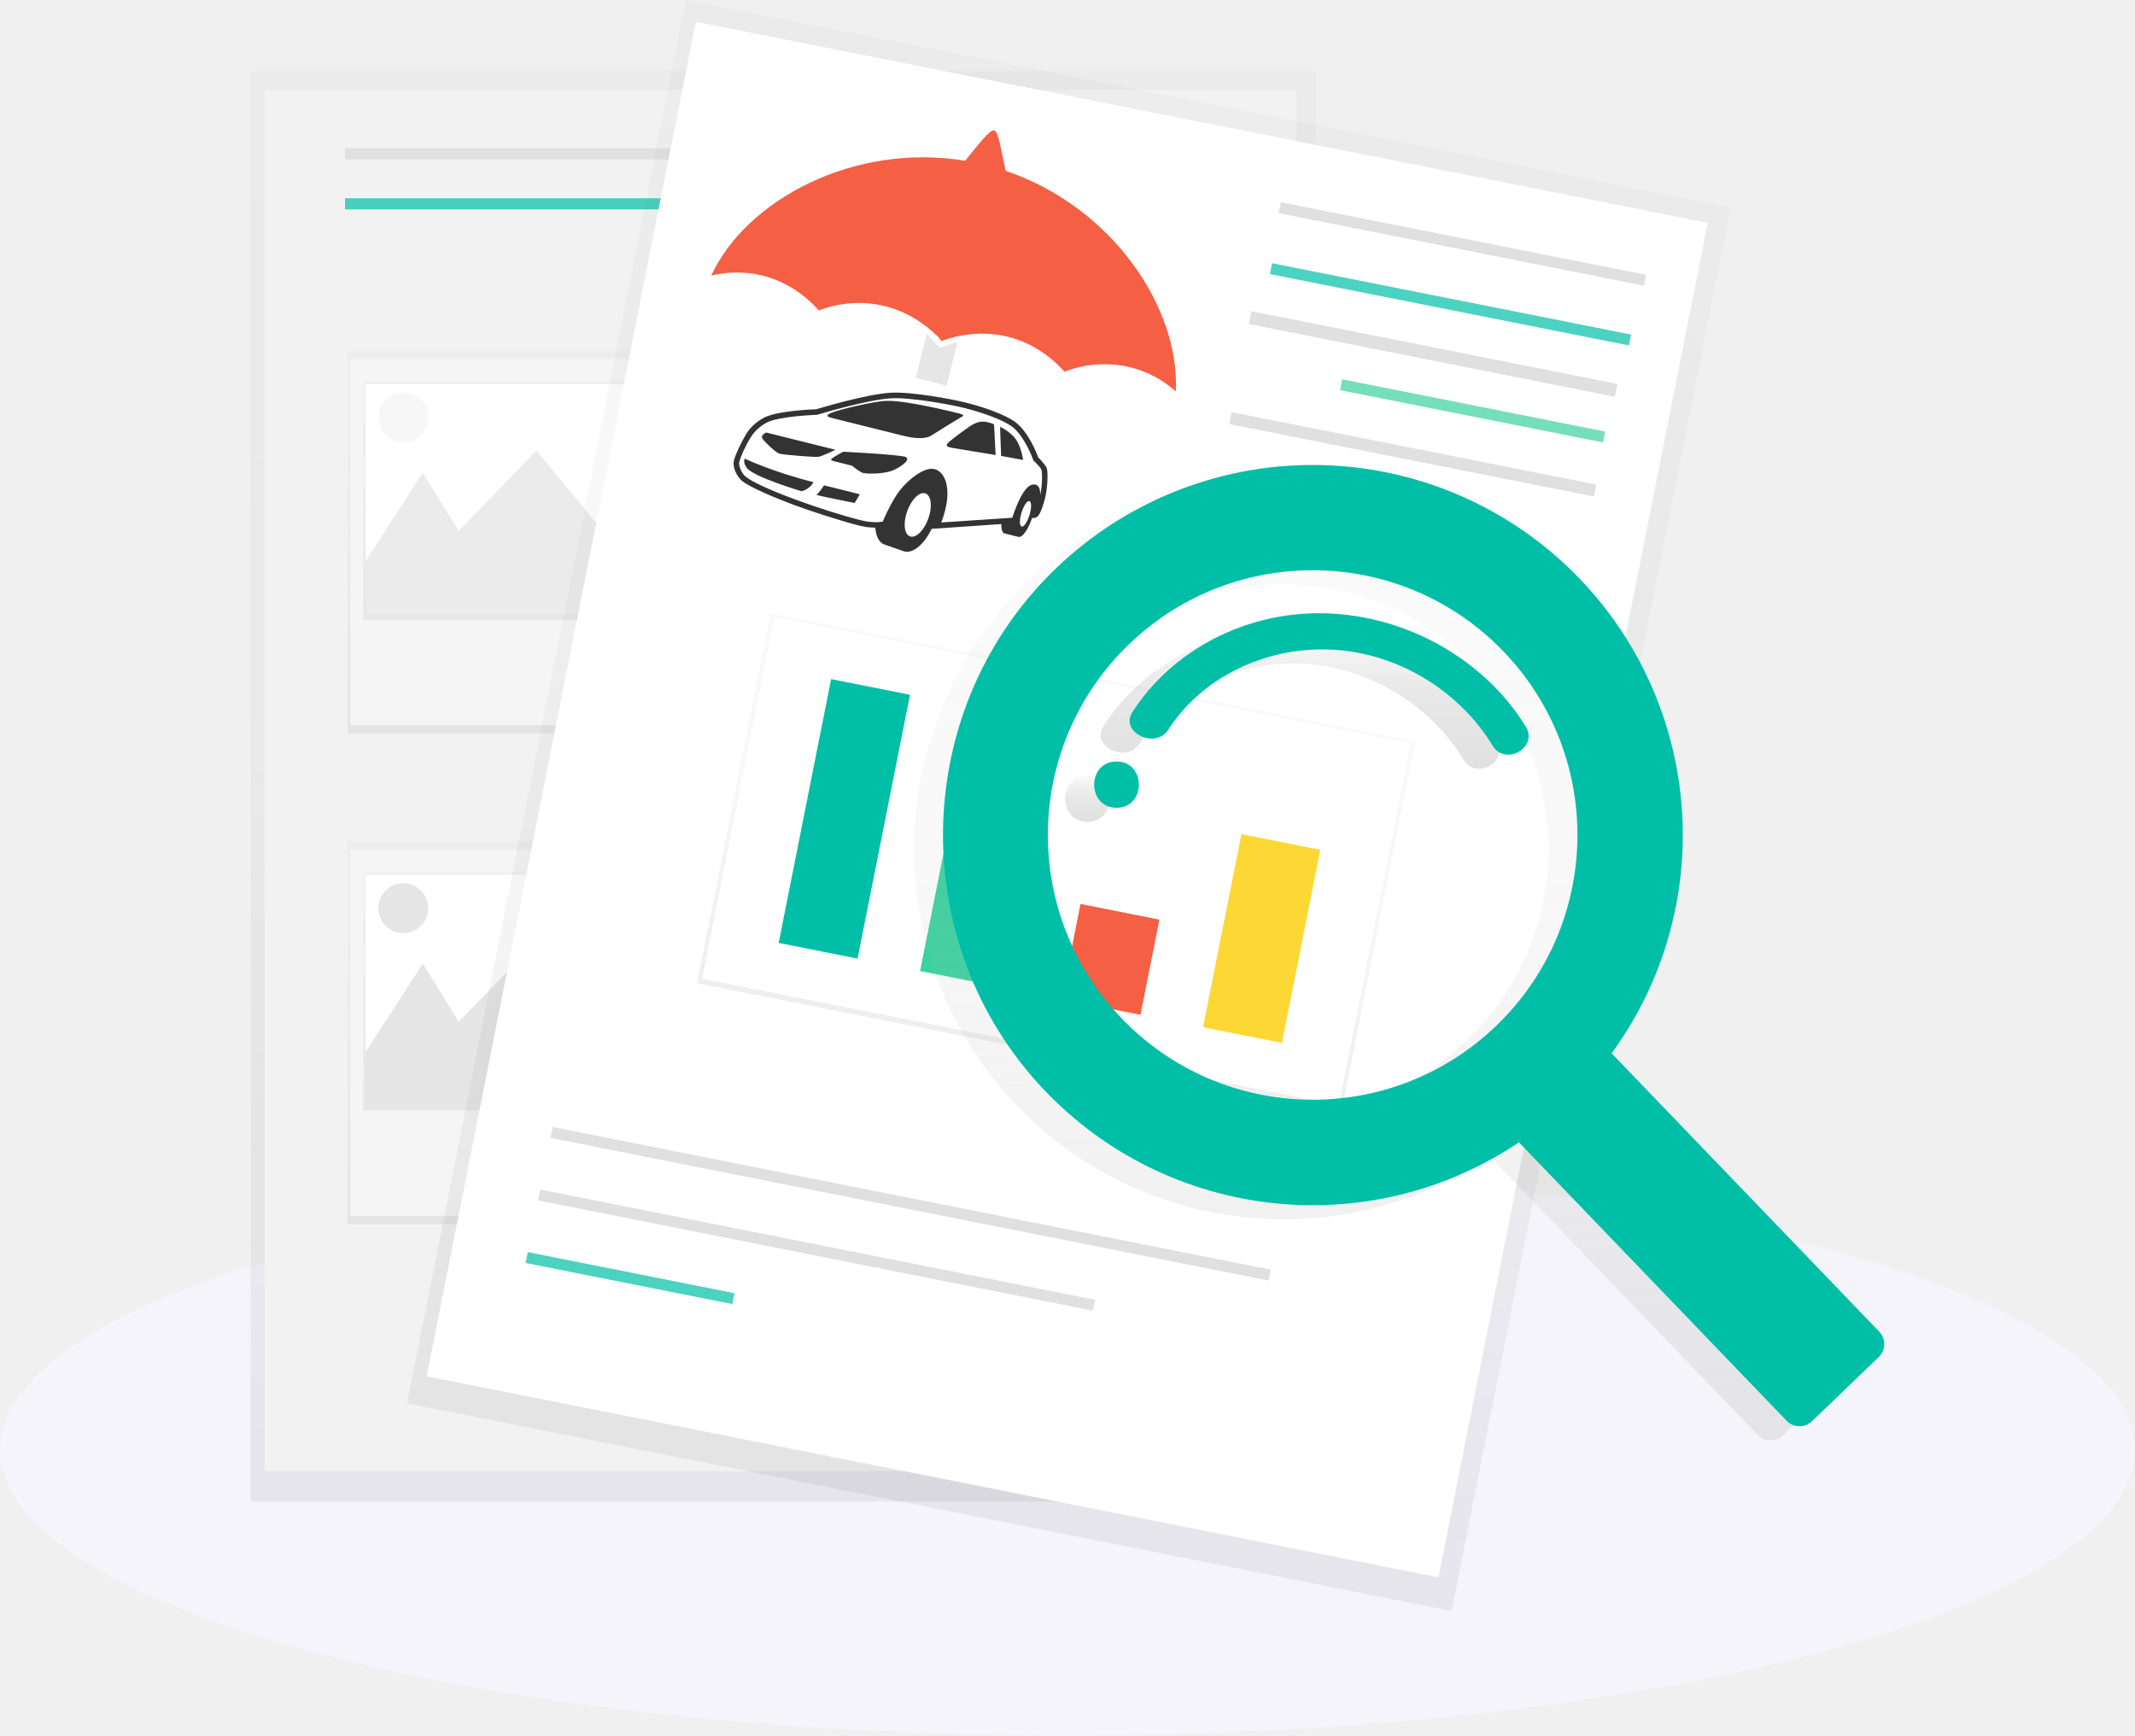
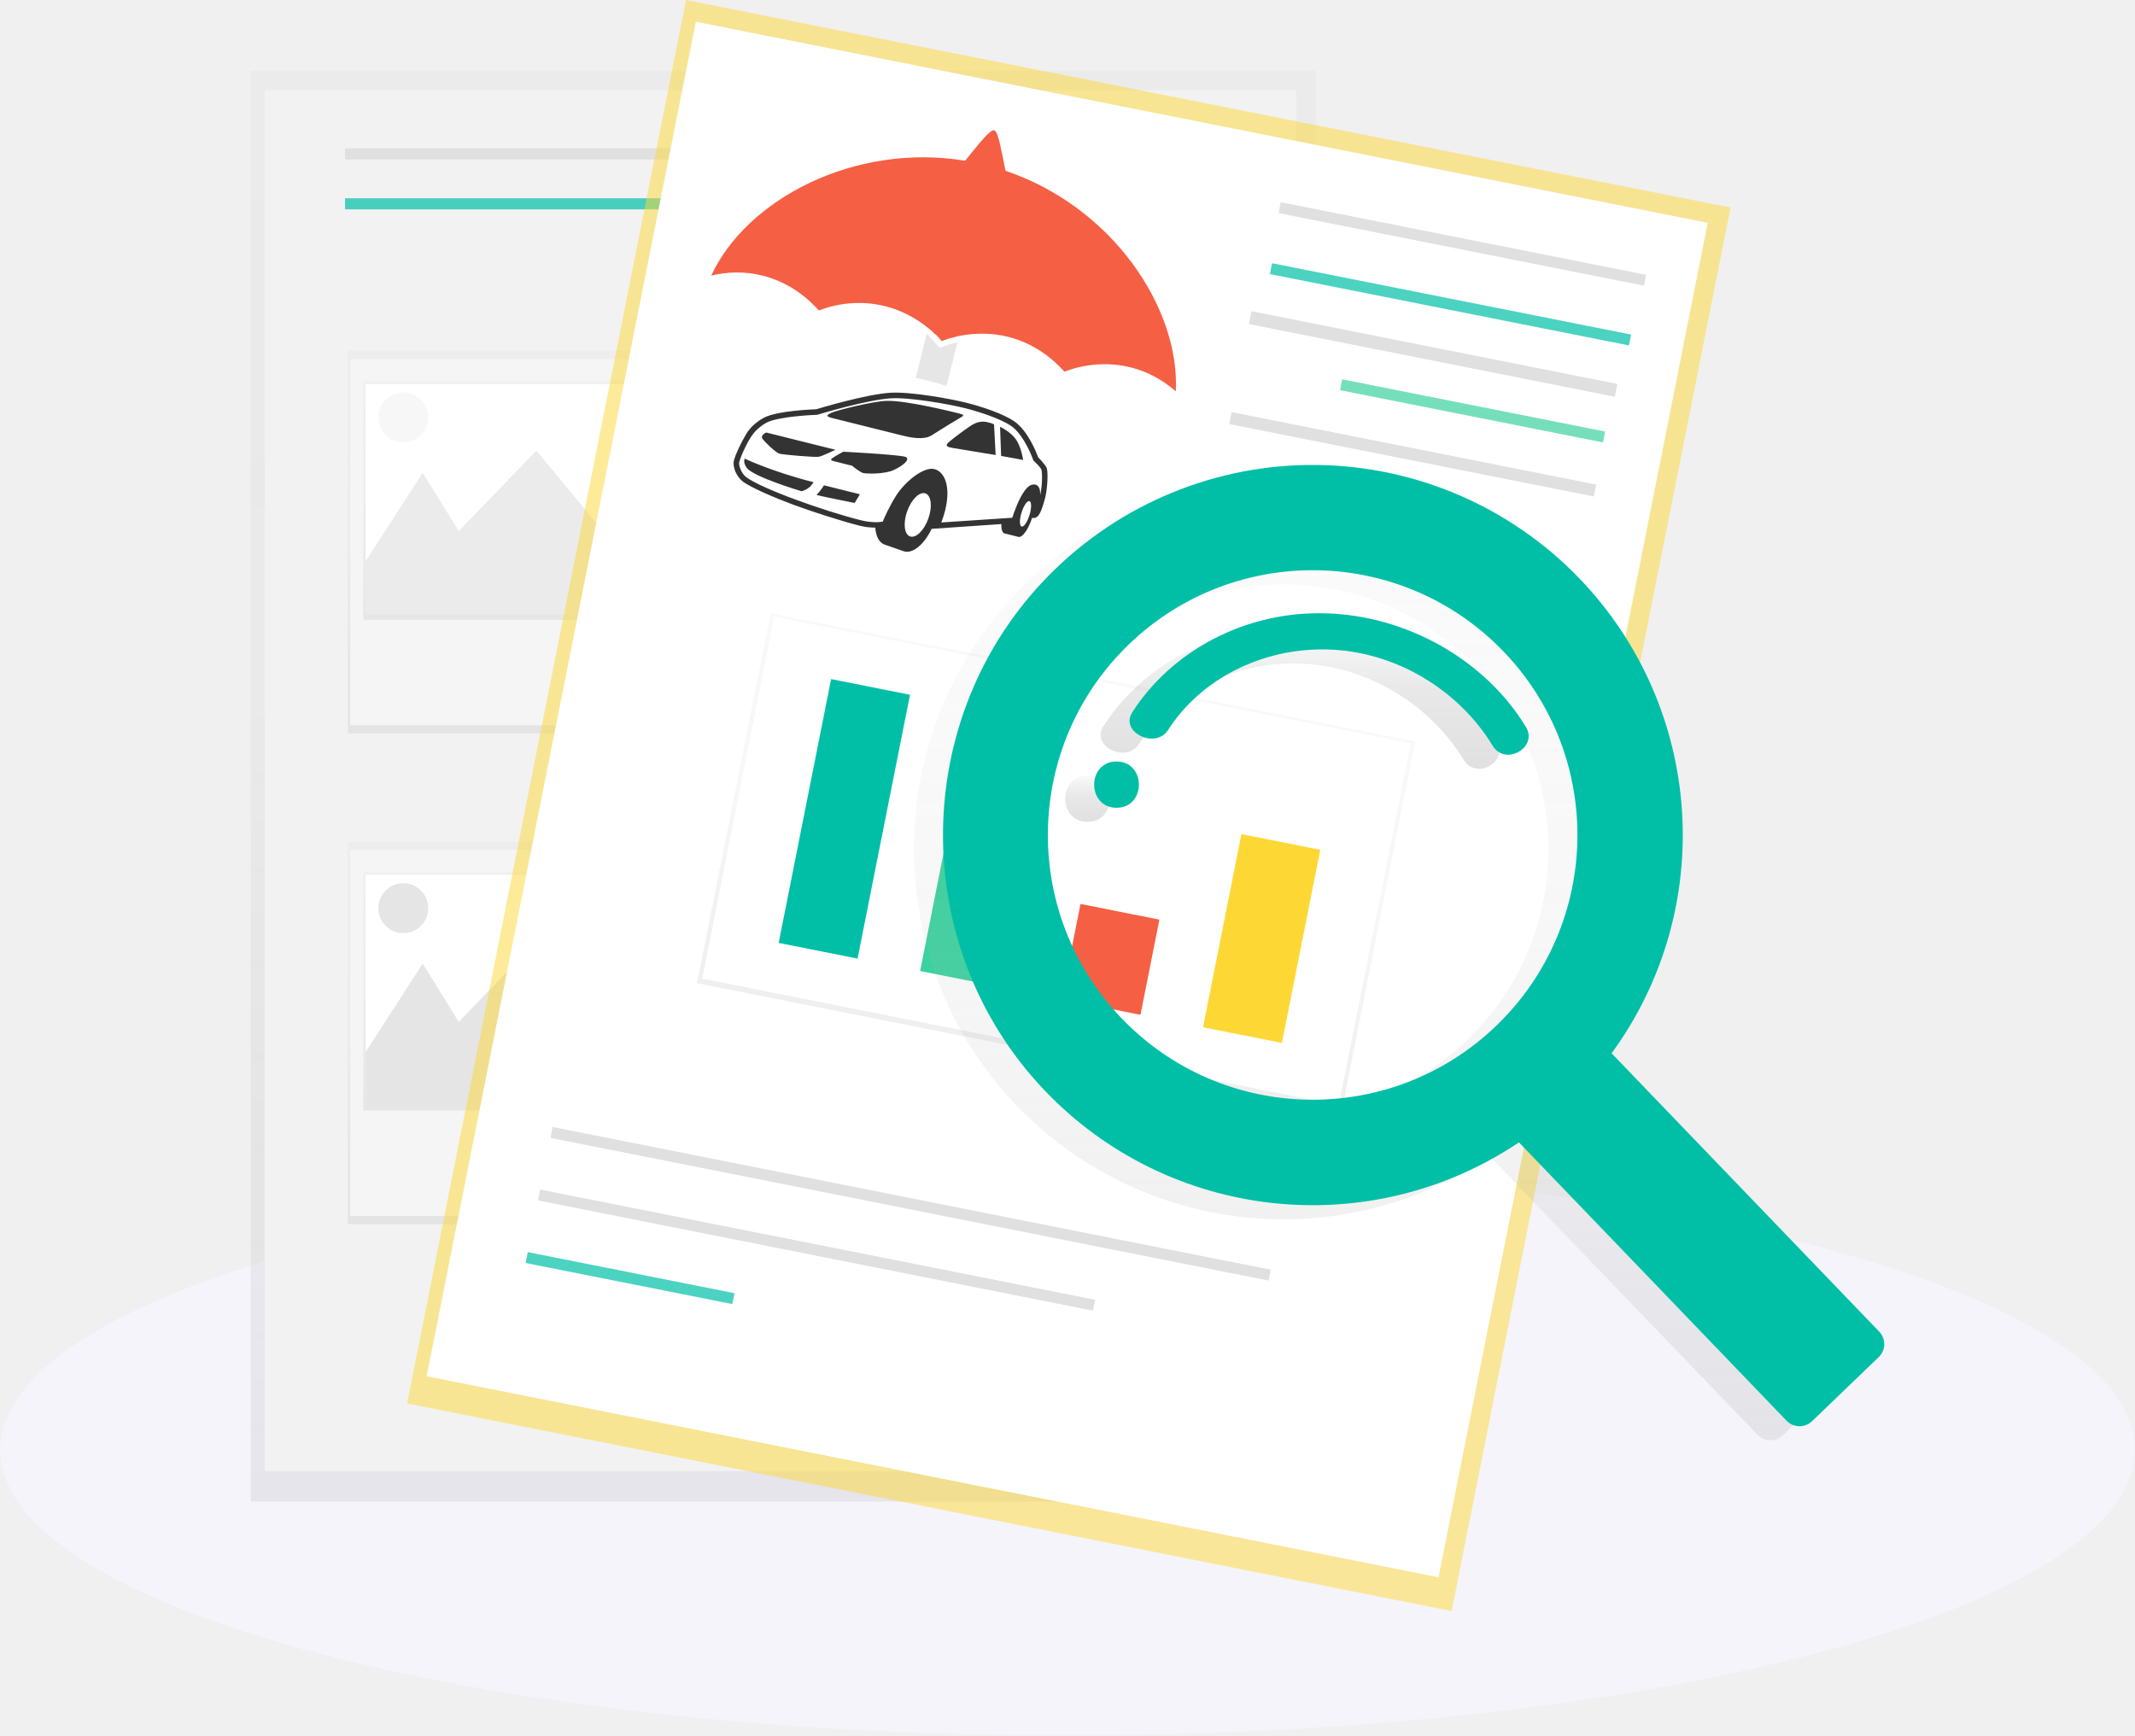
<svg xmlns="http://www.w3.org/2000/svg" xmlns:xlink="http://www.w3.org/1999/xlink" width="237.869mm" height="193.387mm" viewBox="0 0 237.869 193.387" version="1.1" id="svg3403">
  <defs id="defs3397">
    <linearGradient gradientUnits="userSpaceOnUse" y2="240.27" x2="675.05" y1="606.02" x1="675.05" id="deacd444-d5db-4c24-9492-02e57292be3c">
      <stop id="stop3948" stop-opacity="0.25" stop-color="gray" offset="0" />
      <stop id="stop3950" stop-opacity="0.12" stop-color="gray" offset="0.54" />
      <stop id="stop3952" stop-opacity="0.1" stop-color="gray" offset="1" />
    </linearGradient>
    <linearGradient xlink:href="#deacd444-d5db-4c24-9492-02e57292be3c" y2="301.65" x2="473.94" y1="635.65" x1="473.94" id="a1de9c2c-a914-4f57-a703-6b671b828453" />
    <linearGradient xlink:href="#deacd444-d5db-4c24-9492-02e57292be3c" y2="401.65" x2="363.44" y1="662.65" x1="363.44" id="33ead0d0-8f65-4117-bca2-44ecb419ecb0" />
    <linearGradient xlink:href="#deacd444-d5db-4c24-9492-02e57292be3c" y2="385.5" x2="849.68" y1="703.66" x1="849.68" id="9a5964b5-9011-4675-8f60-8033350848c0" />
    <linearGradient gradientUnits="userSpaceOnUse" y2="130.21" x2="378.37" y1="732.81" x1="378.37" id="a91ba363-77be-43f7-9cf6-91c4a3880d9c">
      <stop id="stop4162" stop-opacity="0.25" stop-color="gray" offset="0" />
      <stop id="stop4164" stop-opacity="0.12" stop-color="gray" offset="0.54" />
      <stop id="stop4166" stop-opacity="0.1" stop-color="gray" offset="1" />
    </linearGradient>
    <linearGradient xlink:href="#a91ba363-77be-43f7-9cf6-91c4a3880d9c" y2="248.16" x2="274.44" y1="409.32" x1="274.44" id="d1e6aa0e-d79d-4f6f-afbb-c37e9ed80ff9" />
    <linearGradient xlink:href="#a91ba363-77be-43f7-9cf6-91c4a3880d9c" y2="261.01" x2="274.44" y1="361.44" x1="274.44" id="a279b039-1afd-4281-8292-ccd5c8c9b734" />
    <clipPath transform="translate(-179 -60.54)" id="42e7b1d1-2be2-47b0-aacb-a853df270819">
      <rect height="96.93" width="143.79" y="322.72" x="381.54" data-name="&lt;Rectangle&gt;" id="cf34cfb5-9399-4bae-9cea-d47bbef6cb3a" style="fill:#ffffff" />
    </clipPath>
    <linearGradient xlink:href="#a91ba363-77be-43f7-9cf6-91c4a3880d9c" y2="454.87" x2="274.44" y1="616.03" x1="274.44" id="972637f2-71db-4198-9c75-a0854a7fe249" />
    <linearGradient xlink:href="#a91ba363-77be-43f7-9cf6-91c4a3880d9c" y2="467.72" x2="274.44" y1="568.15" x1="274.44" id="6c85befd-f960-412c-83e0-663d4b13bf85" />
    <clipPath transform="translate(-179 -60.54)" id="f66b8fac-771d-49bf-85c7-4ce29a79f723">
      <rect height="96.93" width="143.79" y="529.42" x="381.54" data-name="&lt;Rectangle&gt;" id="7439734d-5f7c-428f-88ce-e68b86a45c07" style="fill:#ffffff" />
    </clipPath>
-     <linearGradient xlink:href="#a91ba363-77be-43f7-9cf6-91c4a3880d9c" gradientTransform="rotate(90,665.375,476.845)" y2="163.26" x2="688.76" y1="765.86" x1="688.76" id="598f8edf-c762-4b18-b52d-250fc678075a" />
+     <linearGradient xlink:href="#a5c94603-d688-4cb8-935e-8753937e09f1" gradientTransform="rotate(90,665.375,476.845)" y2="163.26" x2="688.76" y1="765.86" x1="688.76" id="598f8edf-c762-4b18-b52d-250fc678075a" />
    <linearGradient xlink:href="#a91ba363-77be-43f7-9cf6-91c4a3880d9c" gradientTransform="rotate(90,662.7,498.69)" y2="409.67" x2="688.18" y1="568.49" x1="688.18" id="013b841e-9a42-49b8-8a36-6db9ed002b72" />
    <linearGradient gradientUnits="userSpaceOnUse" y2="362.71" x2="810.6" y1="767.54" x1="810.6" id="f8cab3c1-d868-48bc-b87d-cd2075ddc26a">
      <stop id="stop4179" stop-opacity="0.25" stop-color="#b3b3b3" offset="0" />
      <stop id="stop4181" stop-opacity="0.1" stop-color="#b3b3b3" offset="0.54" />
      <stop id="stop4183" stop-opacity="0.05" stop-color="#b3b3b3" offset="1" />
    </linearGradient>
    <linearGradient gradientUnits="userSpaceOnUse" y2="487.6" x2="685.49" y1="507.08" x1="685.49" id="043d467e-585e-47c7-bb2c-06dd6f5be04b">
      <stop id="stop4186" stop-opacity="0.12" offset="0" />
      <stop id="stop4188" stop-opacity="0.09" offset="0.55" />
      <stop id="stop4190" stop-opacity="0.02" offset="1" />
    </linearGradient>
    <linearGradient xlink:href="#043d467e-585e-47c7-bb2c-06dd6f5be04b" y2="425.15" x2="774.99" y1="484.73" x1="774.99" id="be08032f-102d-431e-9b5f-1e4ebfc8159b" />
    <style id="style4449">.cls-1{fill:none;}</style>
    <style id="style4485" type="text/css">
   
    .fil0 {fill:black}
   
  </style>
    <linearGradient gradientUnits="userSpaceOnUse" y2="51.81" x2="506" y1="757.81" x1="506" id="44dab5fe-2df9-47ba-adb2-140775afca0e">
      <stop id="stop4510" stop-opacity="0.25" stop-color="#b3b3b3" offset="0" />
      <stop id="stop4512" stop-opacity="0.1" stop-color="#b3b3b3" offset="0.54" />
      <stop id="stop4514" stop-opacity="0.05" stop-color="#b3b3b3" offset="1" />
    </linearGradient>
    <linearGradient xlink:href="#44dab5fe-2df9-47ba-adb2-140775afca0e" y2="3.5" x2="49.46" y1="96.5" x1="49.46" id="b071ddd1-33a6-4512-b8b6-1cee124e019a" />
    <linearGradient gradientUnits="userSpaceOnUse" y2="596.12" x2="627.87" y1="796.38" x1="627.87" id="d200849e-56d5-45c5-85eb-e9070e3330a6">
      <stop id="stop4518" stop-opacity="0.25" stop-color="gray" offset="0" />
      <stop id="stop4520" stop-opacity="0.12" stop-color="gray" offset="0.54" />
      <stop id="stop4522" stop-opacity="0.1" stop-color="gray" offset="1" />
    </linearGradient>
    <linearGradient xlink:href="#d200849e-56d5-45c5-85eb-e9070e3330a6" y2="645.68" x2="627.87" y1="746.82" x1="627.87" id="39846f9a-c4dd-4a41-91c8-743bb7d77e65" />
    <linearGradient xlink:href="#44dab5fe-2df9-47ba-adb2-140775afca0e" y2="96.81" x2="611" y1="802.81" x1="611" id="af8f0828-33b7-4bd6-b50f-ae3d37501acf" />
    <linearGradient xlink:href="#44dab5fe-2df9-47ba-adb2-140775afca0e" y2="48.5" x2="154.46" y1="141.5" x1="154.46" id="152252ce-949a-4e00-886c-6a46b2444b40" />
    <linearGradient gradientUnits="userSpaceOnUse" gradientTransform="translate(-9.77,-29.03)" y2="193.38" x2="459.12" y1="621" x1="459.12" id="161b0b7e-f39b-42f9-9ca9-e5f4182b27e7">
      <stop id="stop4698" stop-opacity="0.25" stop-color="gray" offset="0" />
      <stop id="stop4700" stop-opacity="0.12" stop-color="gray" offset="0.54" />
      <stop id="stop4702" stop-opacity="0.1" stop-color="gray" offset="1" />
    </linearGradient>
    <linearGradient gradientUnits="userSpaceOnUse" gradientTransform="translate(-44.96,-24.28)" y2="192.97" x2="459.12" y1="355.96" x1="459.12" id="0379165a-8b01-4db8-a9fd-a7f74912e5f9">
      <stop id="stop4705" stop-opacity="0.25" stop-color="#b3b3b3" offset="0" />
      <stop id="stop4707" stop-opacity="0.1" stop-color="#b3b3b3" offset="0.54" />
      <stop id="stop4709" stop-opacity="0.05" stop-color="#b3b3b3" offset="1" />
    </linearGradient>
    <linearGradient gradientUnits="userSpaceOnUse" gradientTransform="rotate(163.7398,613.7964,311.3179)" y2="466.67" x2="893.49" y1="384.1" x1="890.03" id="a5c94603-d688-4cb8-935e-8753937e09f1">
      <stop id="stop4712" stop-opacity="0.12" offset="0" />
      <stop id="stop4714" stop-opacity="0.09" offset="0.55" />
      <stop id="stop4716" stop-opacity="0.02" offset="1" />
    </linearGradient>
    <linearGradient xlink:href="#161b0b7e-f39b-42f9-9ca9-e5f4182b27e7" y2="285.78" x2="630.78" y1="714.25" x1="630.78" id="452544f9-f0e1-48f7-bf2a-2e6d32ceef9c" />
    <linearGradient xlink:href="#161b0b7e-f39b-42f9-9ca9-e5f4182b27e7" gradientTransform="translate(15.96,0.36)" y2="245.08" x2="737.4" y1="672.7" x1="737.4" id="b357cf12-7038-49e2-a945-bede915bae9c" />
    <linearGradient xlink:href="#0379165a-8b01-4db8-a9fd-a7f74912e5f9" gradientTransform="translate(1.98,1.1)" y2="244.68" x2="737.4" y1="407.66" x1="737.4" id="ea27b32b-d891-4df9-a7ed-488b1d56dfe9" />
    <linearGradient xlink:href="#a5c94603-d688-4cb8-935e-8753937e09f1" gradientTransform="rotate(173.26,626.9645,354.4012)" y2="411.61" x2="615.85" y1="329.04" x1="612.39" id="e9a0bbc5-d046-4610-9b74-eda9798afd67" />
    <linearGradient xlink:href="#161b0b7e-f39b-42f9-9ca9-e5f4182b27e7" y2="0.4" x2="382.92" y1="428.03" x1="382.92" id="d89d3977-de30-46d1-ab57-98fa636459b9" />
    <linearGradient xlink:href="#0379165a-8b01-4db8-a9fd-a7f74912e5f9" y2="0" x2="382.92" y1="162.99" x1="382.92" id="1e925d76-3047-4c1e-82a0-04113f14e226" />
    <linearGradient xlink:href="#a5c94603-d688-4cb8-935e-8753937e09f1" gradientTransform="matrix(-1,0.01,-0.01,-1,1253.94,688.13)" y2="580.79" x2="732.9" y1="498.21" x1="729.45" id="9a56d00c-164c-4fec-8f17-f5f893f4fff9" />
    <linearGradient xlink:href="#161b0b7e-f39b-42f9-9ca9-e5f4182b27e7" y2="254.91" x2="328.81" y1="746.14" x1="328.81" id="595bce0a-5d70-43e8-a094-99f33f4517de" />
    <linearGradient xlink:href="#161b0b7e-f39b-42f9-9ca9-e5f4182b27e7" y2="373.01" x2="329.34" y1="675.01" x1="329.34" id="7d63bf16-77e8-4c09-b275-41a64fa57a97" />
    <linearGradient xlink:href="#a5c94603-d688-4cb8-935e-8753937e09f1" gradientTransform="matrix(-1,0.01,-0.01,-1,1253.94,688.13)" y2="208.87" x2="690.12" y1="52.97" x1="683.6" id="cafffc46-2bab-4c9b-8a17-f57a9c7cb665" />
    <style id="style5041" type="text/css">
   
    .str0 {stroke:black;stroke-width:3.022}
    .fil1 {fill:none}
    .fil0 {fill:black}
    .fil2 {fill:black}
   
  </style>
    <linearGradient xlink:href="#a91ba363-77be-43f7-9cf6-91c4a3880d9c" id="linearGradient5478" gradientUnits="userSpaceOnUse" x1="378.37" y1="732.81" x2="378.37" y2="130.21" />
    <linearGradient xlink:href="#043d467e-585e-47c7-bb2c-06dd6f5be04b" id="linearGradient5480" gradientUnits="userSpaceOnUse" x1="685.49" y1="507.08" x2="685.49" y2="487.6" />
  </defs>
  <g id="layer1" transform="translate(267.119,77.30952)">
    <ellipse id="ellipse3024" ry="31.849" rx="118.934" cy="84.229" cx="-148.185" style="opacity:0.638;fill:#f6f5ff;fill-opacity:1;stroke:none;stroke-width:0.256;stroke-opacity:1" />
    <g id="g5476">
      <g transform="matrix(0.2645833,0,0,0.2645833,-279.9667,-103.8834)" id="g4416">
        <g style="opacity:0.5" id="g4200">
          <rect style="fill:url(#linearGradient5478)" x="154.15" y="130.21" width="448.44" height="602.6" id="rect4198" />
        </g>
        <rect style="fill:#f2f2f2" x="159.99" y="138.39" width="434.43" height="581.58" id="rect4202" />
        <rect style="fill:#e0e0e0" x="193.86" y="162.91" width="149.48" height="4.67" id="rect4204" />
        <rect style="opacity:0.7;fill:#00bfa6" x="193.86" y="183.93" width="149.48" height="4.67" id="rect4206" />
        <rect style="fill:#e0e0e0" x="365.53" y="162.91" width="149.48" height="4.67" id="rect4208" />
        <rect style="fill:#e0e0e0" x="388.88" y="296.05" width="149.48" height="4.67" id="rect4210" />
        <rect style="fill:#e0e0e0" x="392.39" y="308.89" width="149.48" height="4.67" id="rect4212" />
        <rect style="fill:#e0e0e0" x="399.4" y="321.74" width="149.48" height="4.67" id="rect4214" />
        <rect style="fill:#e0e0e0" x="388.88" y="502.75" width="149.48" height="4.67" id="rect4216" />
        <rect style="fill:#e0e0e0" x="392.39" y="515.6" width="149.48" height="4.67" id="rect4218" />
        <rect style="fill:#e0e0e0" x="399.4" y="528.44" width="149.48" height="4.67" id="rect4220" />
        <g style="opacity:0.5" id="g4224">
          <rect style="fill:url(#d1e6aa0e-d79d-4f6f-afbb-c37e9ed80ff9)" x="195.03" y="248.16" width="158.82" height="161.16" id="rect4222" />
        </g>
        <rect style="fill:#f5f5f5" x="196.03" y="251.67" width="156.32" height="154.15" id="rect4226" />
        <g style="opacity:0.5" id="g4230">
          <rect style="fill:url(#a279b039-1afd-4281-8292-ccd5c8c9b734)" x="201.54" y="261.01" width="145.8" height="100.43" id="rect4228" />
        </g>
        <rect style="fill:#ffffff" id="e1f34465-d008-41db-868b-e00503fb87b3" data-name="&lt;Rectangle&gt;" x="202.54" y="262.18" width="143.79" height="96.93" />
        <g clip-path="url(#42e7b1d1-2be2-47b0-aacb-a853df270819)" id="g4237">
          <polygon style="opacity:0.4;fill:#cccccc" points="190.35,355.61 226.56,299.55 241.74,324.07 274.44,290.21 302.47,324.07 326.99,273.86 390.05,374.29 185.68,367.28 " id="polygon4233" />
          <circle style="opacity:0.4;fill:#ececec" cx="218.38" cy="276.19" r="10.51" id="circle4235" />
        </g>
        <g style="opacity:0.5" id="g4241">
          <rect style="fill:url(#972637f2-71db-4198-9c75-a0854a7fe249)" x="195.03" y="454.87" width="158.82" height="161.16" id="rect4239" />
        </g>
        <rect style="fill:#f5f5f5" x="196.03" y="458.37" width="156.32" height="154.15" id="rect4243" />
        <g style="opacity:0.5" id="g4247">
          <rect style="fill:url(#6c85befd-f960-412c-83e0-663d4b13bf85)" x="201.54" y="467.72" width="145.8" height="100.43" id="rect4245" />
        </g>
        <rect style="fill:#ffffff" id="c95ac4f6-be4d-44a3-92c2-5c8066e2b531" data-name="&lt;Rectangle&gt;" x="202.54" y="468.88" width="143.79" height="96.93" />
        <g clip-path="url(#f66b8fac-771d-49bf-85c7-4ce29a79f723)" id="g4254">
          <polygon style="opacity:0.4;fill:#bdbdbd" points="190.35,562.31 226.56,506.25 241.74,530.78 274.44,496.91 302.47,530.78 326.99,480.56 390.05,580.99 185.68,573.99 " id="polygon4250" />
          <circle style="opacity:0.4;fill:#bdbdbd" cx="218.38" cy="482.9" r="10.51" id="circle4252" />
        </g>
        <g style="opacity:0.5" id="g4258">
-           <rect style="fill:url(#598f8edf-c762-4b18-b52d-250fc678075a)" x="376.36" y="276.01" width="602.6" height="448.44" transform="rotate(-78.76,551.2527,578.9986)" id="rect4256" />
+           <rect style="fill:#fdd835;fill-opacity:1;opacity:1" x="376.36" y="276.01" width="602.6" height="448.44" transform="rotate(-78.76,551.2527,578.9986)" id="rect4256" />
        </g>
        <rect style="fill:#ffffff" x="386.18" y="280.49" width="581.58" height="434.43" transform="rotate(-78.76,550.568,576.479)" id="rect4260" />
        <rect style="fill:#e0e0e0" x="612.771" y="67.452" width="156.854" height="4.67" transform="rotate(11.24)" id="rect4262" />
        <rect style="fill:#e0e0e0" x="456.83" y="665.62" width="308.31" height="4.67" transform="rotate(11.24,829.2109,-271.6759)" id="rect4264" />
        <rect style="fill:#e0e0e0" x="452.26" y="685.13" width="238.24" height="4.67" transform="rotate(11.24,789.6245,-252.1843)" id="rect4266" />
        <rect style="opacity:0.7;fill:#00bfa6" x="448.46" y="696.91" width="88.75" height="4.67" transform="rotate(11.24,711.0588,-240.4002)" id="rect4268" />
        <rect style="opacity:0.7;fill:#00bfa6" x="614.195" y="93.357" width="154.15" height="4.67" transform="rotate(11.24)" id="rect4270" />
        <rect style="fill:#e0e0e0" x="609.628" y="114.873" width="157.094" height="5.513" transform="rotate(11.24)" id="rect4272" />
        <rect style="opacity:0.7;fill:#3ad29f" x="652.677" y="135.553" width="112.899" height="4.67" transform="rotate(11.24)" id="rect4274" />
        <g style="opacity:0.5" id="g4280">
          <rect style="fill:url(#013b841e-9a42-49b8-8a36-6db9ed002b72)" x="592.89" y="385.78" width="158.82" height="276.77" transform="rotate(-78.76,545.8979,602.9367)" id="rect4278" />
        </g>
        <rect style="fill:#ffffff" x="535.78" y="445.94" width="273.27" height="155.32" transform="rotate(11.24,890.6726,-416.089)" id="rect4282" />
        <rect style="fill:#00bfa6" x="566.14" y="449.2" width="33.87" height="113.28" transform="rotate(11.24,801.3018,-433.8184)" id="rect4286" />
        <rect style="fill:#3ad29f" x="622.06" y="498.05" width="33.87" height="75.91" transform="rotate(11.24,857.2141,-403.6646)" id="rect4288" />
        <rect style="fill:#f55f44" x="678.21" y="544.59" width="33.87" height="40.87" transform="rotate(11.24,913.3771,-374.6128)" id="rect4290" />
        <rect style="fill:#fdd835" x="741.87" y="514.79" width="33.87" height="82.92" transform="rotate(11.24,977.0527,-383.3925)" id="rect4292" />
        <path style="fill:url(#f8cab3c1-d868-48bc-b87d-cd2075ddc26a)" d="m 880.45,410.55 a 155.89,155.89 0 0 0 -223.11,-1.68 c -59,59.48 -60,156.33 -2.29,217.07 A 155.89,155.89 0 0 0 854.95,648 l 112.69,117.21 a 7.59,7.59 0 0 0 10.73,0.21 l 28.08,-27 a 7.59,7.59 0 0 0 0.21,-10.73 L 894,610.49 A 155.9,155.9 0 0 0 880.45,410.55 Z M 845.35,599 a 111.5,111.5 0 1 1 3.1,-157.66 111.5,111.5 0 0 1 -3.1,157.66 z" transform="translate(-179,-60.54)" id="path4294" />
        <path style="fill:url(#linearGradient5480)" d="m 685.49,487.6 c -12.54,0 -12.56,19.49 0,19.49 12.56,0 12.56,-19.49 0,-19.49 z" transform="translate(-179,-60.54)" id="path4296" />
        <path style="fill:url(#be08032f-102d-431e-9b5f-1e4ebfc8159b)" d="m 772.9,425.17 c -33.75,-0.76 -64.46,16.17 -80.79,41.73 -5.33,8.34 9.8,15.71 15.1,7.41 13.52,-21.16 39.21,-34.6 67,-33.9 29.12,0.73 55.62,17.39 69.65,40.51 5.32,8.77 19.27,0.8 14,-7.92 -17.06,-28 -50.1,-47 -84.96,-47.83 z" transform="translate(-179,-60.54)" id="path4298" />
        <path transform="translate(-179,-60.54)" style="fill:#00bfa6" d="m 892.68,404.63 a 155.89,155.89 0 0 0 -223.11,-1.68 c -59,59.48 -60,156.33 -2.29,217.07 a 155.89,155.89 0 0 0 199.9,22.05 l 112.68,117.22 a 7.59,7.59 0 0 0 10.73,0.21 l 28.08,-27 a 7.59,7.59 0 0 0 0.21,-10.73 L 906.19,604.56 A 155.9,155.9 0 0 0 892.68,404.63 Z M 857.58,593 a 111.5,111.5 0 1 1 3.1,-157.66 111.5,111.5 0 0 1 -3.1,157.66 z" id="path4300" />
        <path style="fill:#00bfa6" d="m 697.72,481.67 c -12.54,0 -12.56,19.49 0,19.49 12.56,0 12.56,-19.49 0,-19.49 z" transform="translate(-179,-60.54)" id="path4302" />
        <path style="fill:#00bfa6" d="m 785.13,419.25 c -33.75,-0.76 -64.46,16.17 -80.79,41.73 -5.33,8.34 9.8,15.71 15.1,7.41 13.52,-21.16 39.21,-34.6 67,-33.9 29.12,0.73 55.62,17.39 69.65,40.51 5.32,8.77 19.27,0.8 14,-7.92 C 853,439 820,420 785.13,419.25 Z" transform="translate(-179,-60.54)" id="path4304" />
      </g>
      <g transform="matrix(0.694591,0.173181,-0.173181,0.694591,7.77515,-324.6204)" id="g5327">
        <g id="g4422" transform="matrix(0.6213956,0,0,0.6213956,-160.8518,436.956)">
          <path style="fill:#333333;fill-opacity:1" d="M 76.523,36.164 C 76.125,35.518 73.962,34.129 73.753,34.014 73.11,33.082 69.73,28.215 65.722,26.699 62.531,25.534 57,25.107 52.867,25.1 48.721,25.107 38.73,25.77 33.967,27.264 28.076,29.131 17.889,35.198 16.923,35.772 15.94,36.071 7.477,38.505 4.657,41.044 3.9,41.747 2.157,43.533 1.412,45.957 0.667,48.381 0.007,51.623 0,53.23 c 0.076,1.942 1.763,3.716 3.227,4.472 2.326,1.092 9.374,2.165 13.789,2.66 4.467,0.503 12.767,1.091 17.468,1.093 1.546,0 2.879,-0.215 3.94,-0.482 0.671,2.039 1.81,3.404 3.234,3.553 l 5.056,0.461 c 2.324,0.244 4.595,-2.814 5.487,-7.137 l 16.643,-5.378 c 0.277,1.241 0.734,2.046 1.294,2.078 h 3.631 c 1.004,0.053 1.955,-2.377 2.181,-5.485 0.073,0.008 0.148,0.016 0.226,0.012 0.398,-0.02 0.99,-0.387 1.25,-1.151 0.293,-0.786 0.475,-2.478 0.475,-4.537 -0.003,-2.139 -0.672,-5.9 -1.378,-7.225 z M 50.764,55.606 c -0.322,3.144 -1.832,5.559 -3.371,5.396 -1.541,-0.163 -2.53,-2.844 -2.207,-5.987 0.32,-3.145 1.832,-5.561 3.371,-5.398 1.541,0.164 2.527,2.844 2.207,5.989 z m 24.379,-7.03 c -0.102,1.835 -0.65,3.297 -1.225,3.266 -0.58,-0.031 -0.963,-1.547 -0.861,-3.383 0.1,-1.835 0.648,-3.297 1.225,-3.266 0.577,0.031 0.962,1.545 0.861,3.383 z m 0.984,-6.736 c -0.221,-0.472 -0.65,-1.01 -1.377,-1.021 -0.043,0 -0.08,0 -0.109,0.004 -1.074,0.11 -1.646,0.998 -2.074,1.932 -1.027,2.341 -1.354,6.171 -1.447,7.517 l -16.955,5.446 c 0.133,-1.143 0.191,-2.196 0.191,-3.169 -0.002,-6.361 -2.594,-9.402 -5.127,-9.385 -2.756,0.02 -6.306,4.791 -7.631,8.636 -1.065,3.163 -1.566,6.223 -1.718,7.264 -0.01,0.005 -0.021,0.011 -0.032,0.016 -0.699,0.31 -2.521,0.974 -5.364,0.974 C 29.863,60.056 23.191,59.64 17.171,58.973 11.169,58.318 5.724,57.36 3.831,56.438 2.822,56.013 1.322,54.204 1.4,53.232 1.393,51.921 1.966,48.64 2.736,46.414 3.48,44.242 4.95,42.677 5.606,42.076 c 1.144,-1.077 4.156,-2.399 6.806,-3.353 2.66,-0.97 4.986,-1.632 4.99,-1.634 l 0.09,-0.027 0.08,-0.045 c 0.005,-0.004 2.724,-1.641 6.198,-3.515 3.471,-1.876 7.705,-3.985 10.619,-4.904 4.405,-1.403 14.485,-2.104 18.479,-2.097 4.012,-0.007 9.545,0.46 12.371,1.51 1.836,0.666 3.746,2.396 5.145,3.971 1.404,1.571 2.305,2.952 2.309,2.955 l 0.098,0.149 0.16,0.086 c 0.002,0 0.521,0.273 1.094,0.645 0.568,0.351 1.199,0.881 1.264,1.041 0.332,0.539 1.166,3.501 1.223,6.238 -0.098,-0.458 -0.223,-0.882 -0.405,-1.256 z M 52.766,28.766 c 0.559,-0.504 0.056,-0.616 -0.838,-0.616 -0.896,0 -13.586,-0.057 -18.506,1.346 -3.249,0.925 -11.63,5.379 -12.693,6.277 -1.063,0.896 -1.063,1.177 0.671,1.177 h 18.171 c 1.79,0 5.368,-0.112 6.989,-1.85 1.624,-1.738 5.648,-5.829 6.206,-6.334 z M 10.737,48.807 c 1.054,0 8.758,-1.227 9.654,-1.633 0.898,-0.408 3.641,-2.707 3.641,-2.707 H 6.147 c 0,0 -1.319,1.072 -0.529,1.736 0.793,0.664 4.064,2.604 5.119,2.604 z m 30.515,-6.861 c -2.442,0.031 -15.213,2.521 -15.213,2.521 0,0 -1.813,1.66 -2.271,2.236 -0.458,0.576 -0.115,0.633 0.802,0.633 0.917,0 4.472,0 4.472,0 0,0 2.226,1.098 3.142,1.098 0.916,0 5.25,-0.98 7.258,-2.594 2.007,-1.612 3.647,-3.862 1.81,-3.894 z M 59.445,28.548 c -1.658,0 -2.641,0.624 -3.52,1.404 -0.881,0.78 -3.883,4.469 -4.762,5.718 -0.879,1.247 -0.156,1.351 1.293,1.247 1.449,-0.104 10.818,-0.884 10.818,-0.884 l -2.225,-7.277 c 0.002,0 0.051,-0.208 -1.604,-0.208 z m 7.854,2.495 c -1.813,-1.612 -4.658,-2.131 -4.658,-2.131 l 2.018,7.007 5.592,-0.353 c -0.001,0 -1.142,-2.911 -2.952,-4.523 z M 22.167,56.6 c 2.35,0 9.752,-0.373 9.752,-0.373 L 32.653,53.8 H 23.4 c 0.001,0 -0.489,1.521 -1.233,2.8 z M 3.499,54.189 c 2.065,1.843 14.779,2.41 14.779,2.41 0,0 1.867,-0.855 2.372,-2.928 C 9.955,53.645 2.533,52.117 2.533,52.117 c 0,0 -0.319,0.925 0.966,2.072 z" id="path4418" />
        </g>
        <g id="g5320" transform="matrix(1.28494,0,0,1.28494,38.93655,-122.7626)">
          <path style="fill:#e6e6e6;fill-opacity:1;stroke-width:0.741" id="path5247" d="m -134.534,446.282 c 0.667,0 1.26,0 1.852,0.074 v -5.483 c -0.37,0.222 -0.667,0.37 -1.037,0.593 l -0.889,0.593 -0.889,-0.593 c -0.296,-0.222 -0.667,-0.445 -1.037,-0.667 v 5.483 c 0.667,0 1.334,0 2.001,0 z" />
          <path style="fill:#f55f44;fill-opacity:1;stroke-width:0.79" id="path5249" d="m -132.042,419.33 c -1.027,-2.054 -1.975,-4.425 -2.528,-4.425 -0.553,0 -1.501,2.291 -2.528,4.425 -13.59,1.106 -24.572,10.983 -26.469,20.938 1.817,-0.948 3.872,-1.501 6.005,-1.501 2.844,0 5.452,0.948 7.664,2.449 2.133,-1.501 4.82,-2.449 7.664,-2.449 1.975,0 3.872,0.474 5.61,1.264 0.316,0.158 0.711,0.316 1.027,0.553 h 0.079 c 0.316,0.158 0.632,0.395 0.948,0.632 0.316,-0.237 0.632,-0.395 0.948,-0.632 0,0 0,0 0.079,0 0.316,-0.158 0.632,-0.395 1.027,-0.553 v 0 c 1.738,-0.79 3.635,-1.264 5.61,-1.264 2.844,0 5.452,0.948 7.664,2.449 2.133,-1.501 4.82,-2.449 7.664,-2.449 2.133,0 4.188,0.553 6.005,1.501 -1.975,-9.955 -12.879,-19.832 -26.469,-20.938 z" />
        </g>
      </g>
      <rect style="fill:#e0e0e0;stroke-width:0.265" x="-133.52" y="-5.465" width="41.407" height="1.354" transform="rotate(11.24)" id="rect4272-1" />
    </g>
  </g>
</svg>
